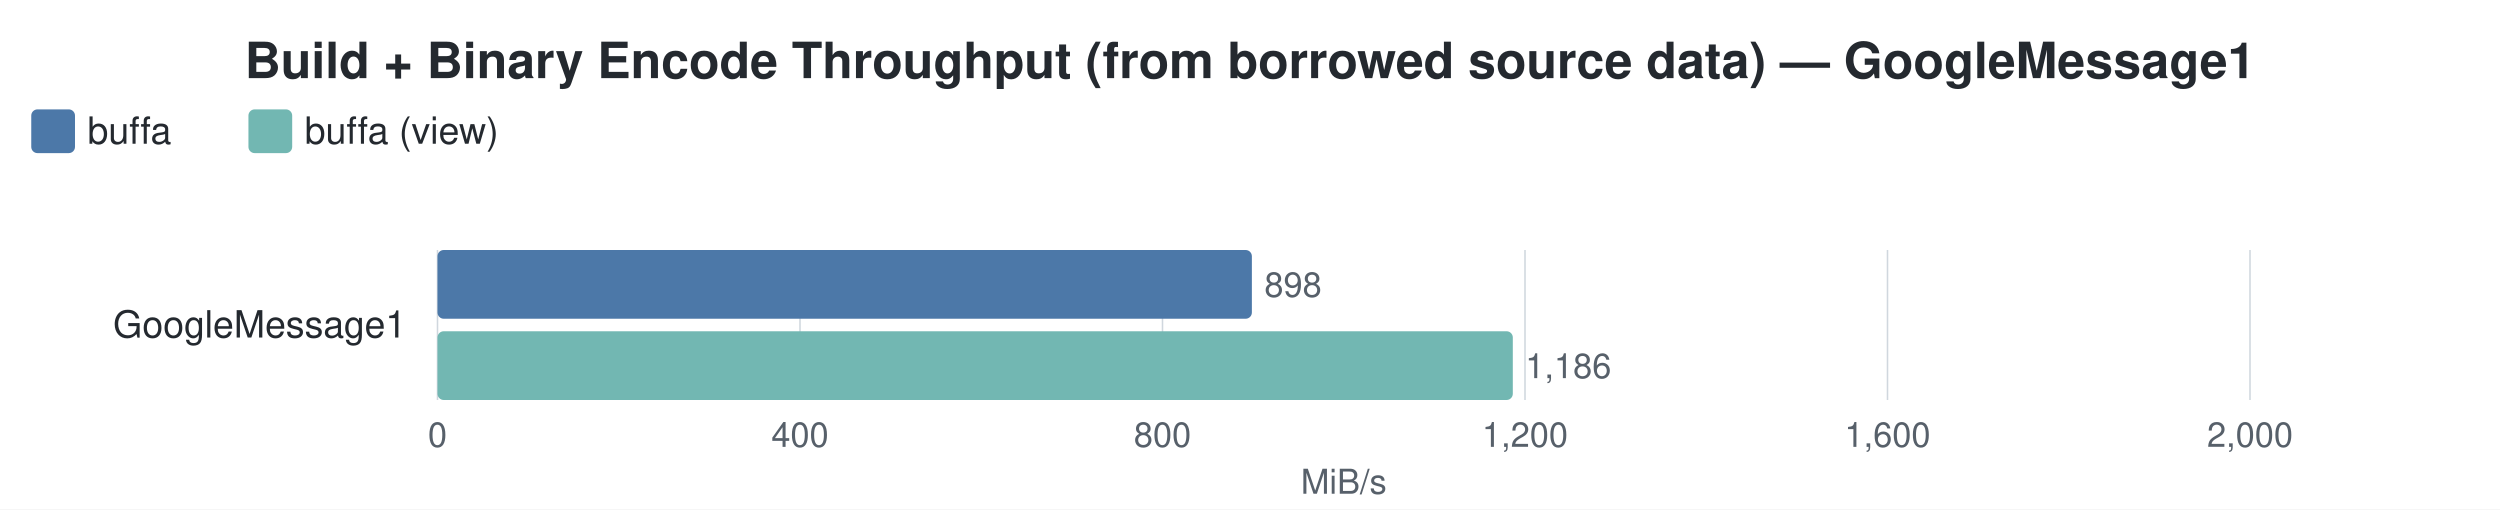
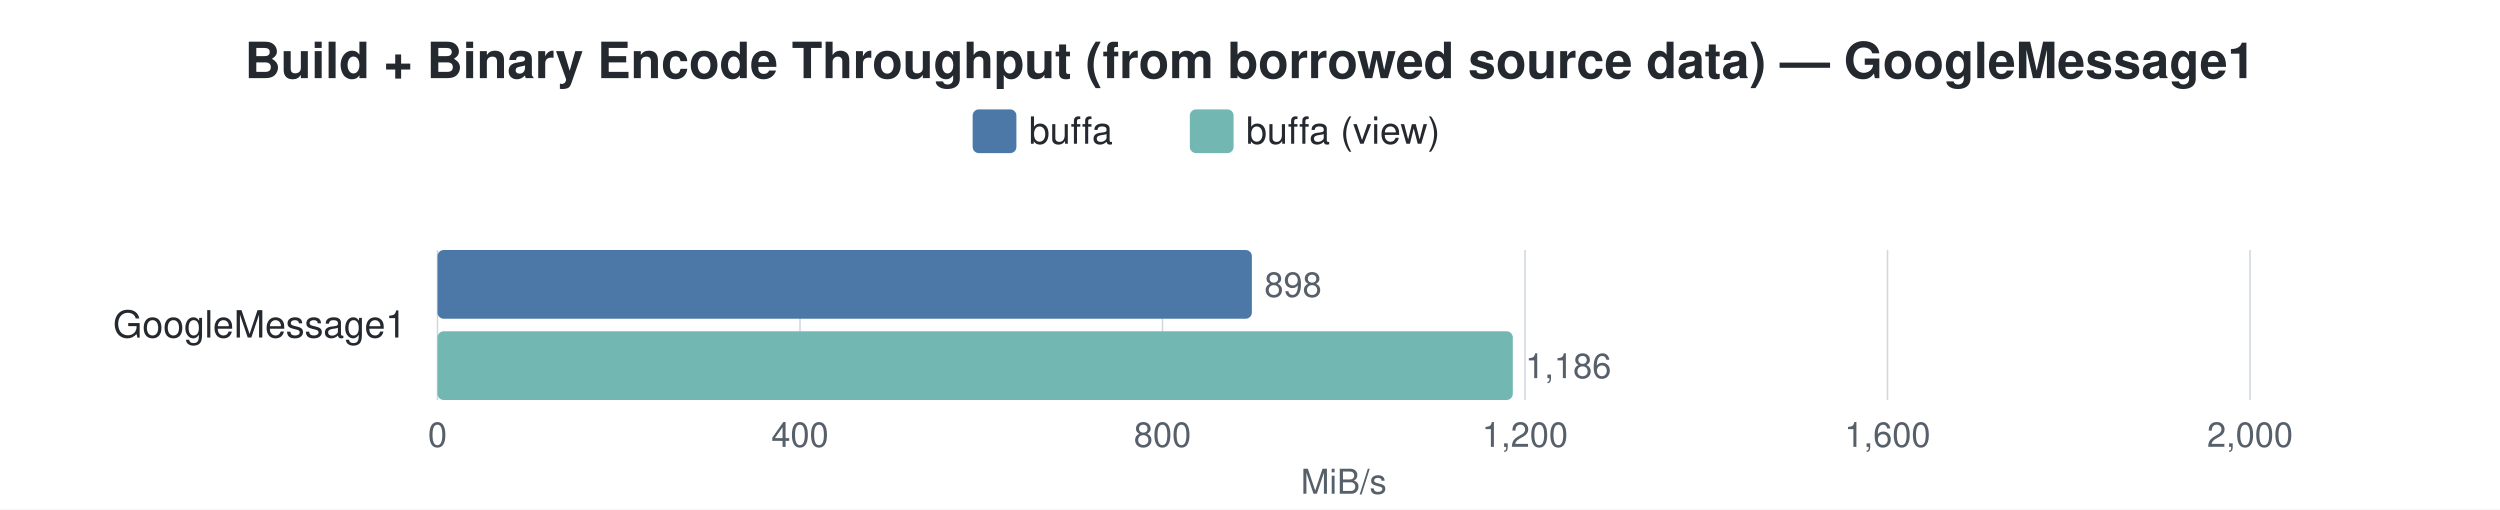
<svg xmlns="http://www.w3.org/2000/svg" width="800" height="163" viewBox="0 0 800 163">
  <style>
    text { font-family: -apple-system, BlinkMacSystemFont, "Segoe UI", Helvetica, Arial, sans-serif; }
    .title { font-size: 16px; font-weight: 600; fill: #24292f; }
    .label { font-size: 12px; fill: #24292f; }
    .value { font-size: 11px; fill: #57606a; }
    .axis-label { font-size: 11px; fill: #57606a; }
    .legend-text { font-size: 12px; fill: #24292f; }
    .grid { stroke: #d0d7de; stroke-width: 0.5; }
  </style>
  <rect width="100%" height="100%" fill="white" />
  <text x="400.0" y="25" text-anchor="middle" class="title">Build + Binary Encode Throughput (from borrowed source data) — GoogleMessage1</text>
-   <rect x="10" y="35" width="14" height="14" rx="2" fill="#4C78A8" />
-   <text x="28" y="46" class="legend-text">buffa</text>
-   <rect x="79.5" y="35" width="14" height="14" rx="2" fill="#72B7B2" />
-   <text x="97.5" y="46" class="legend-text">buffa (view)</text>
+   <rect x="311.25" y="35" width="14" height="14" rx="2" fill="#4C78A8" />
+   <text x="329.25" y="46" class="legend-text">buffa</text>
+   <rect x="380.75" y="35" width="14" height="14" rx="2" fill="#72B7B2" />
+   <text x="398.75" y="46" class="legend-text">buffa (view)</text>
  <line x1="140.0" y1="80" x2="140.0" y2="128" class="grid" />
  <text x="140.0" y="143" text-anchor="middle" class="axis-label">0</text>
  <line x1="256.0" y1="80" x2="256.0" y2="128" class="grid" />
  <text x="256.0" y="143" text-anchor="middle" class="axis-label">400</text>
  <line x1="372.0" y1="80" x2="372.0" y2="128" class="grid" />
  <text x="372.0" y="143" text-anchor="middle" class="axis-label">800</text>
  <line x1="488.0" y1="80" x2="488.0" y2="128" class="grid" />
  <text x="488.0" y="143" text-anchor="middle" class="axis-label">1,200</text>
  <line x1="604.0" y1="80" x2="604.0" y2="128" class="grid" />
  <text x="604.0" y="143" text-anchor="middle" class="axis-label">1,600</text>
  <line x1="720.0" y1="80" x2="720.0" y2="128" class="grid" />
  <text x="720.0" y="143" text-anchor="middle" class="axis-label">2,000</text>
  <text x="430.0" y="158" text-anchor="middle" class="axis-label">MiB/s</text>
  <text x="130" y="108.0" text-anchor="end" class="label">GoogleMessage1</text>
  <rect x="140" y="80.0" width="260.6" height="22" rx="2" fill="#4C78A8" />
  <text x="404.6" y="95.0" class="value">898</text>
  <rect x="140" y="106.0" width="344.1" height="22" rx="2" fill="#72B7B2" />
  <text x="488.1" y="121.0" class="value">1,186</text>
</svg>
